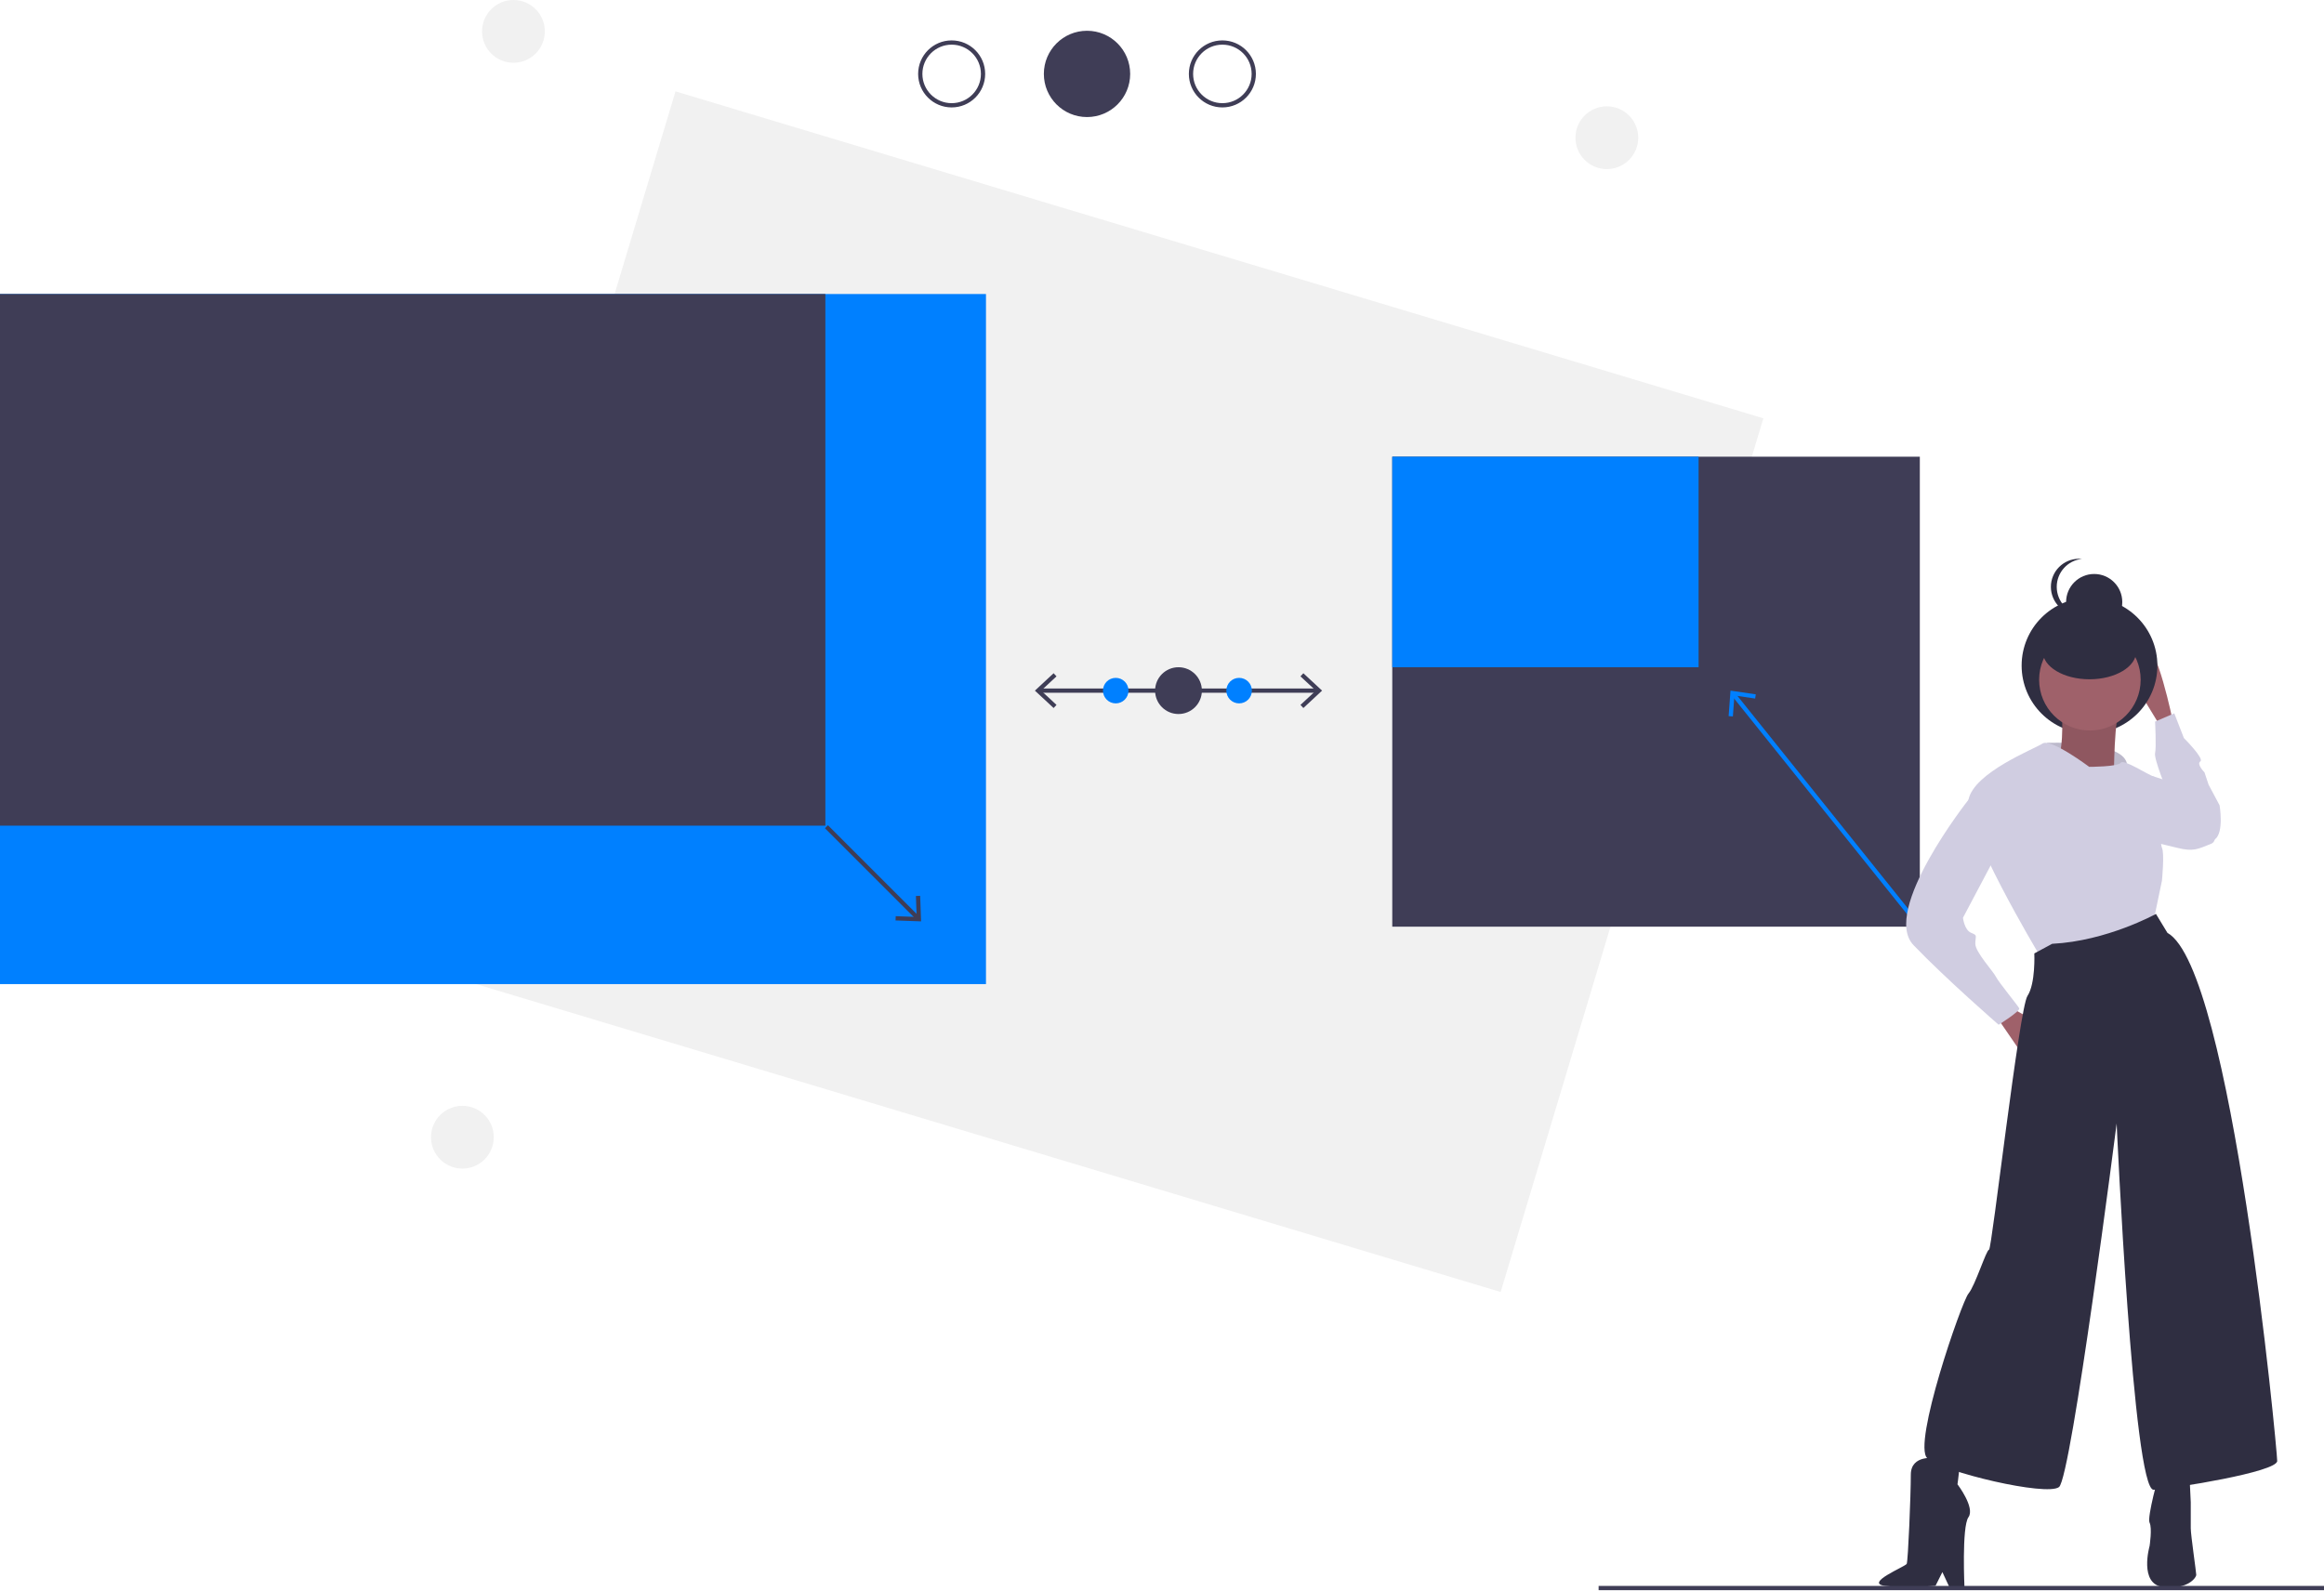
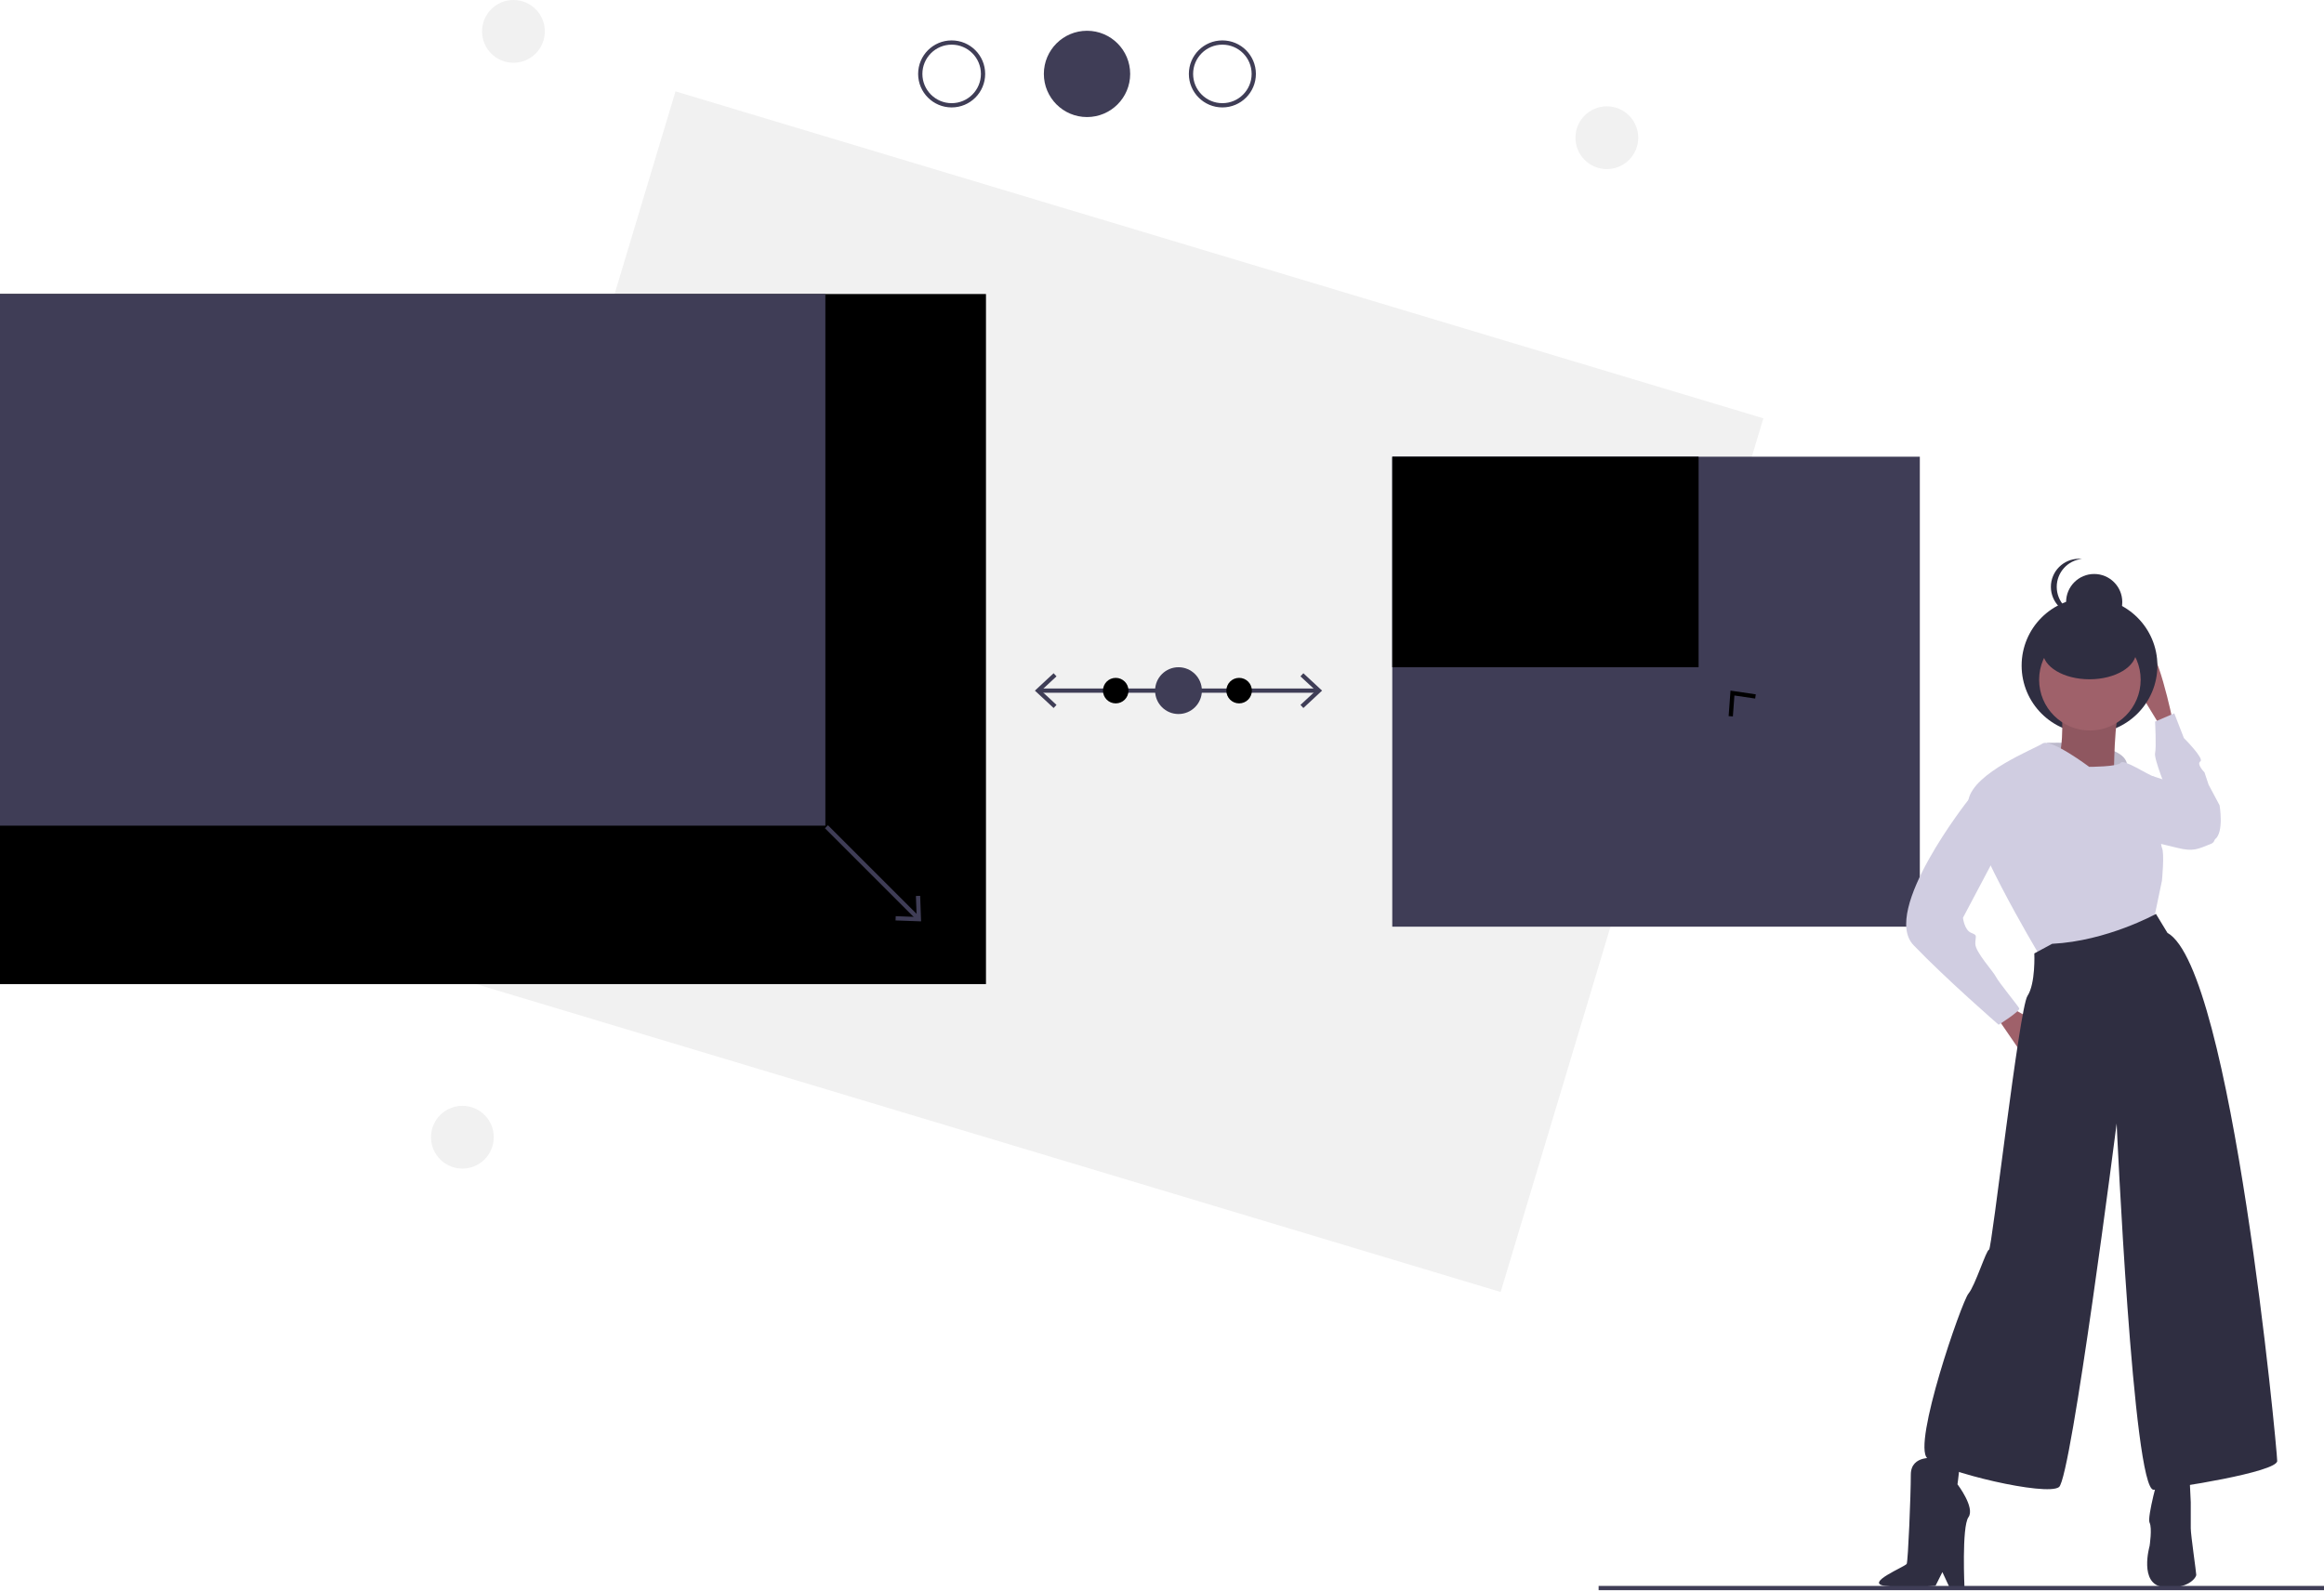
<svg xmlns="http://www.w3.org/2000/svg" id="ee32c68f-7624-44c0-a731-77ce30d0b408" data-name="Layer 1" width="1092.5" height="747.756" viewBox="0 0 1092.5 747.756">
  <rect x="311" y="200" width="534" height="429" transform="translate(77.29867 -238.0947) rotate(16.73145)" fill="#f1f1f1" />
-   <rect y="138.256" width="463.5" height="324.5" fill="#0080ff" />
+   <rect y="138.256" width="463.5" height="324.5" fill="#B78509f" />
  <rect y="138.256" width="388" height="250" fill="#3f3d56" />
  <line x1="388.5" y1="388.756" x2="431.466" y2="431.722" fill="none" stroke="#3f3d56" stroke-miterlimit="10" stroke-width="2" />
  <polygon points="420.996 432.82 421.068 430.819 430.922 431.18 430.562 421.324 432.563 421.253 432.999 433.257 420.996 432.82" fill="#3f3d56" />
  <rect x="654.5" y="214.756" width="248" height="221" fill="#3f3d56" />
-   <rect x="654.5" y="214.756" width="144" height="99" fill="#0080ff" />
+   <rect x="654.5" y="214.756" width="144" height="99" fill="#B78509f" />
  <line x1="488.669" y1="324.756" x2="619.331" y2="324.756" fill="none" stroke="#3f3d56" stroke-miterlimit="10" stroke-width="2" />
  <polygon points="495.296 332.935 496.66 331.47 489.437 324.758 496.66 318.043 495.296 316.578 486.5 324.758 495.296 332.935" fill="#3f3d56" />
  <polygon points="612.704 332.935 611.34 331.47 618.563 324.758 611.34 318.043 612.704 316.578 621.5 324.758 612.704 332.935" fill="#3f3d56" />
  <circle cx="554" cy="324.756" r="11" fill="#3f3d56" />
-   <circle cx="582.5" cy="324.756" r="6" fill="#0080ff" />
-   <circle cx="524.5" cy="324.756" r="6" fill="#0080ff" />
-   <line x1="902.5" y1="435.756" x2="814.857" y2="326.448" fill="none" stroke="#0080ff" stroke-miterlimit="10" stroke-width="2" />
-   <polygon points="825.384 326.501 825.095 328.482 815.339 327.045 814.618 336.882 812.622 336.734 813.502 324.754 825.384 326.501" fill="#0080ff" />
+   <circle cx="582.5" cy="324.756" r="6" fill="#B78509f" />
+   <circle cx="524.5" cy="324.756" r="6" fill="#B78509f" />
+   <line x1="902.5" y1="435.756" x2="814.857" y2="326.448" fill="none" stroke="#B78509f" stroke-miterlimit="10" stroke-width="2" />
+   <polygon points="825.384 326.501 825.095 328.482 815.339 327.045 814.618 336.882 812.622 336.734 813.502 324.754 825.384 326.501" fill="#B78509f" />
  <circle cx="511" cy="34.756" r="20.289" fill="#3f3d56" />
  <circle cx="447.367" cy="34.756" r="14.756" fill="none" stroke="#3f3d56" stroke-miterlimit="10" stroke-width="2" />
  <circle cx="217.367" cy="534.756" r="14.756" fill="#f1f1f1" />
  <circle cx="755.367" cy="64.756" r="14.756" fill="#f1f1f1" />
  <circle cx="241.367" cy="14.756" r="14.756" fill="#f1f1f1" />
  <circle cx="574.633" cy="34.756" r="14.756" fill="none" stroke="#3f3d56" stroke-miterlimit="10" stroke-width="2" />
  <path d="M1023,444l5.984-5.449s34.634-1.348,37.325,9.55S1051,458,1051,458Z" transform="translate(-66.5 -89.24444)" fill="#d0cde1" />
  <path d="M1023,444l5.984-5.449s34.634-1.348,37.325,9.55S1051,458,1051,458Z" transform="translate(-66.5 -89.24444)" opacity="0.1" />
  <path d="M1072.494,454.36h6.451l19.997,6.451s13.546,22.577,7.096,25.157-8.386,3.87-16.127,1.935-10.966-2.58-10.966-2.58Z" transform="translate(-66.5 -89.24444)" fill="#d0cde1" />
  <polygon points="937.617 476.711 953.099 499.288 956.324 479.936 944.713 473.486 937.617 476.711" fill="#9f616a" />
  <path d="M1087.975,428.557s-7.741-38.059-13.546-35.478,0,25.157,0,25.157l9.031,14.836Z" transform="translate(-66.5 -89.24444)" fill="#9f616a" />
  <path d="M1000.247,458.23l-8.386,7.096s-41.284,52.25-25.803,68.377,39.994,37.414,39.994,37.414,10.321-6.451,9.676-7.741-9.676-12.256-10.966-14.836-9.676-11.611-9.676-15.482,1.29-3.87-1.935-5.16-3.87-7.096-3.87-7.096l17.417-32.898Z" transform="translate(-66.5 -89.24444)" fill="#d0cde1" />
  <path d="M1086.04,476.937s.645-5.806,0-7.741.645-5.806,0-6.451-7.096-16.772-6.451-19.352,0-14.836,0-14.836l9.031-3.87,4.515,11.611s9.676,9.676,7.741,10.966,1.935,5.161,1.935,5.161l1.935,5.806,5.16,9.676s2.193,12.652-2.129,16.002S1086.04,476.937,1086.04,476.937Z" transform="translate(-66.5 -89.24444)" fill="#d0cde1" />
  <circle cx="982.268" cy="312.985" r="31.91" fill="#2f2e41" />
  <path d="M1035.725,420.817s1.29,21.287-1.935,24.512,12.256,9.031,12.256,9.031h14.191s0-28.383,3.225-33.543S1035.725,420.817,1035.725,420.817Z" transform="translate(-66.5 -89.24444)" fill="#9f616a" />
  <path d="M1035.725,420.817s1.29,21.287-1.935,24.512,12.256,9.031,12.256,9.031h14.191s0-28.383,3.225-33.543S1035.725,420.817,1035.725,420.817Z" transform="translate(-66.5 -89.24444)" opacity="0.1" />
  <circle cx="984.469" cy="283.112" r="13.204" fill="#2f2e41" />
  <path d="M1033.363,365.204a13.205,13.205,0,0,1,11.829-13.133A13.351,13.351,0,0,0,1043.816,352a13.204,13.204,0,0,0,0,26.408,13.351,13.351,0,0,0,1.375-.071A13.205,13.205,0,0,1,1033.363,365.204Z" transform="translate(-66.5 -89.24444)" fill="#2f2e41" />
  <circle cx="982.449" cy="319.638" r="23.867" fill="#9f616a" />
  <ellipse cx="982.268" cy="306.219" rx="22.007" ry="13.204" fill="#2f2e41" />
  <path d="M1048.626,449.844s-18.062-13.546-21.932-10.966-32.253,13.546-34.833,26.448,32.898,72.247,32.898,72.247l41.929-4.515,12.901-14.191,3.225-15.482s1.29-12.901,0-15.482-1.29-32.898-3.87-33.543-14.191-8.386-15.482-6.451S1048.626,449.844,1048.626,449.844Z" transform="translate(-66.5 -89.24444)" fill="#d0cde1" />
  <path d="M976.379,774.956s-11.611-1.935-11.611,7.741-1.29,40.639-1.935,41.929-19.997,9.031-10.321,10.321,23.867,0,23.867,0l3.225-6.451,3.225,6.935L990,836s-1.364-28.791,1.861-33.306-5.16-15.482-5.16-15.482,1.935-13.546.645-12.256S976.379,774.956,976.379,774.956Z" transform="translate(-66.5 -89.24444)" fill="#2f2e41" />
  <path d="M1081.525,782.052s-5.806,20.642-4.515,23.222,0,10.966,0,10.966-5.161,17.997,6.451,19.287,15.482-4.451,15.482-5.741-2.58-18.707-2.58-21.932V795.598l-.645-13.546Z" transform="translate(-66.5 -89.24444)" fill="#2f2e41" />
  <path d="M1031.21,533.057l-8.386,4.515s.645,14.191-3.225,19.997-16.772,119.337-18.062,119.337-6.451,16.772-9.676,20.642-26.448,70.957-19.352,77.408,56.12,18.062,61.926,13.546,27.093-170.942,27.093-170.942,7.741,172.877,17.417,172.232S1137,781.407,1137,776.246s-21.287-231.577-51.605-248.349L1080,519S1057.012,531.767,1031.21,533.057Z" transform="translate(-66.5 -89.24444)" fill="#2f2e41" />
  <line x1="751.5" y1="746.756" x2="1092.5" y2="746.756" fill="none" stroke="#3f3d56" stroke-miterlimit="10" stroke-width="2" />
</svg>
